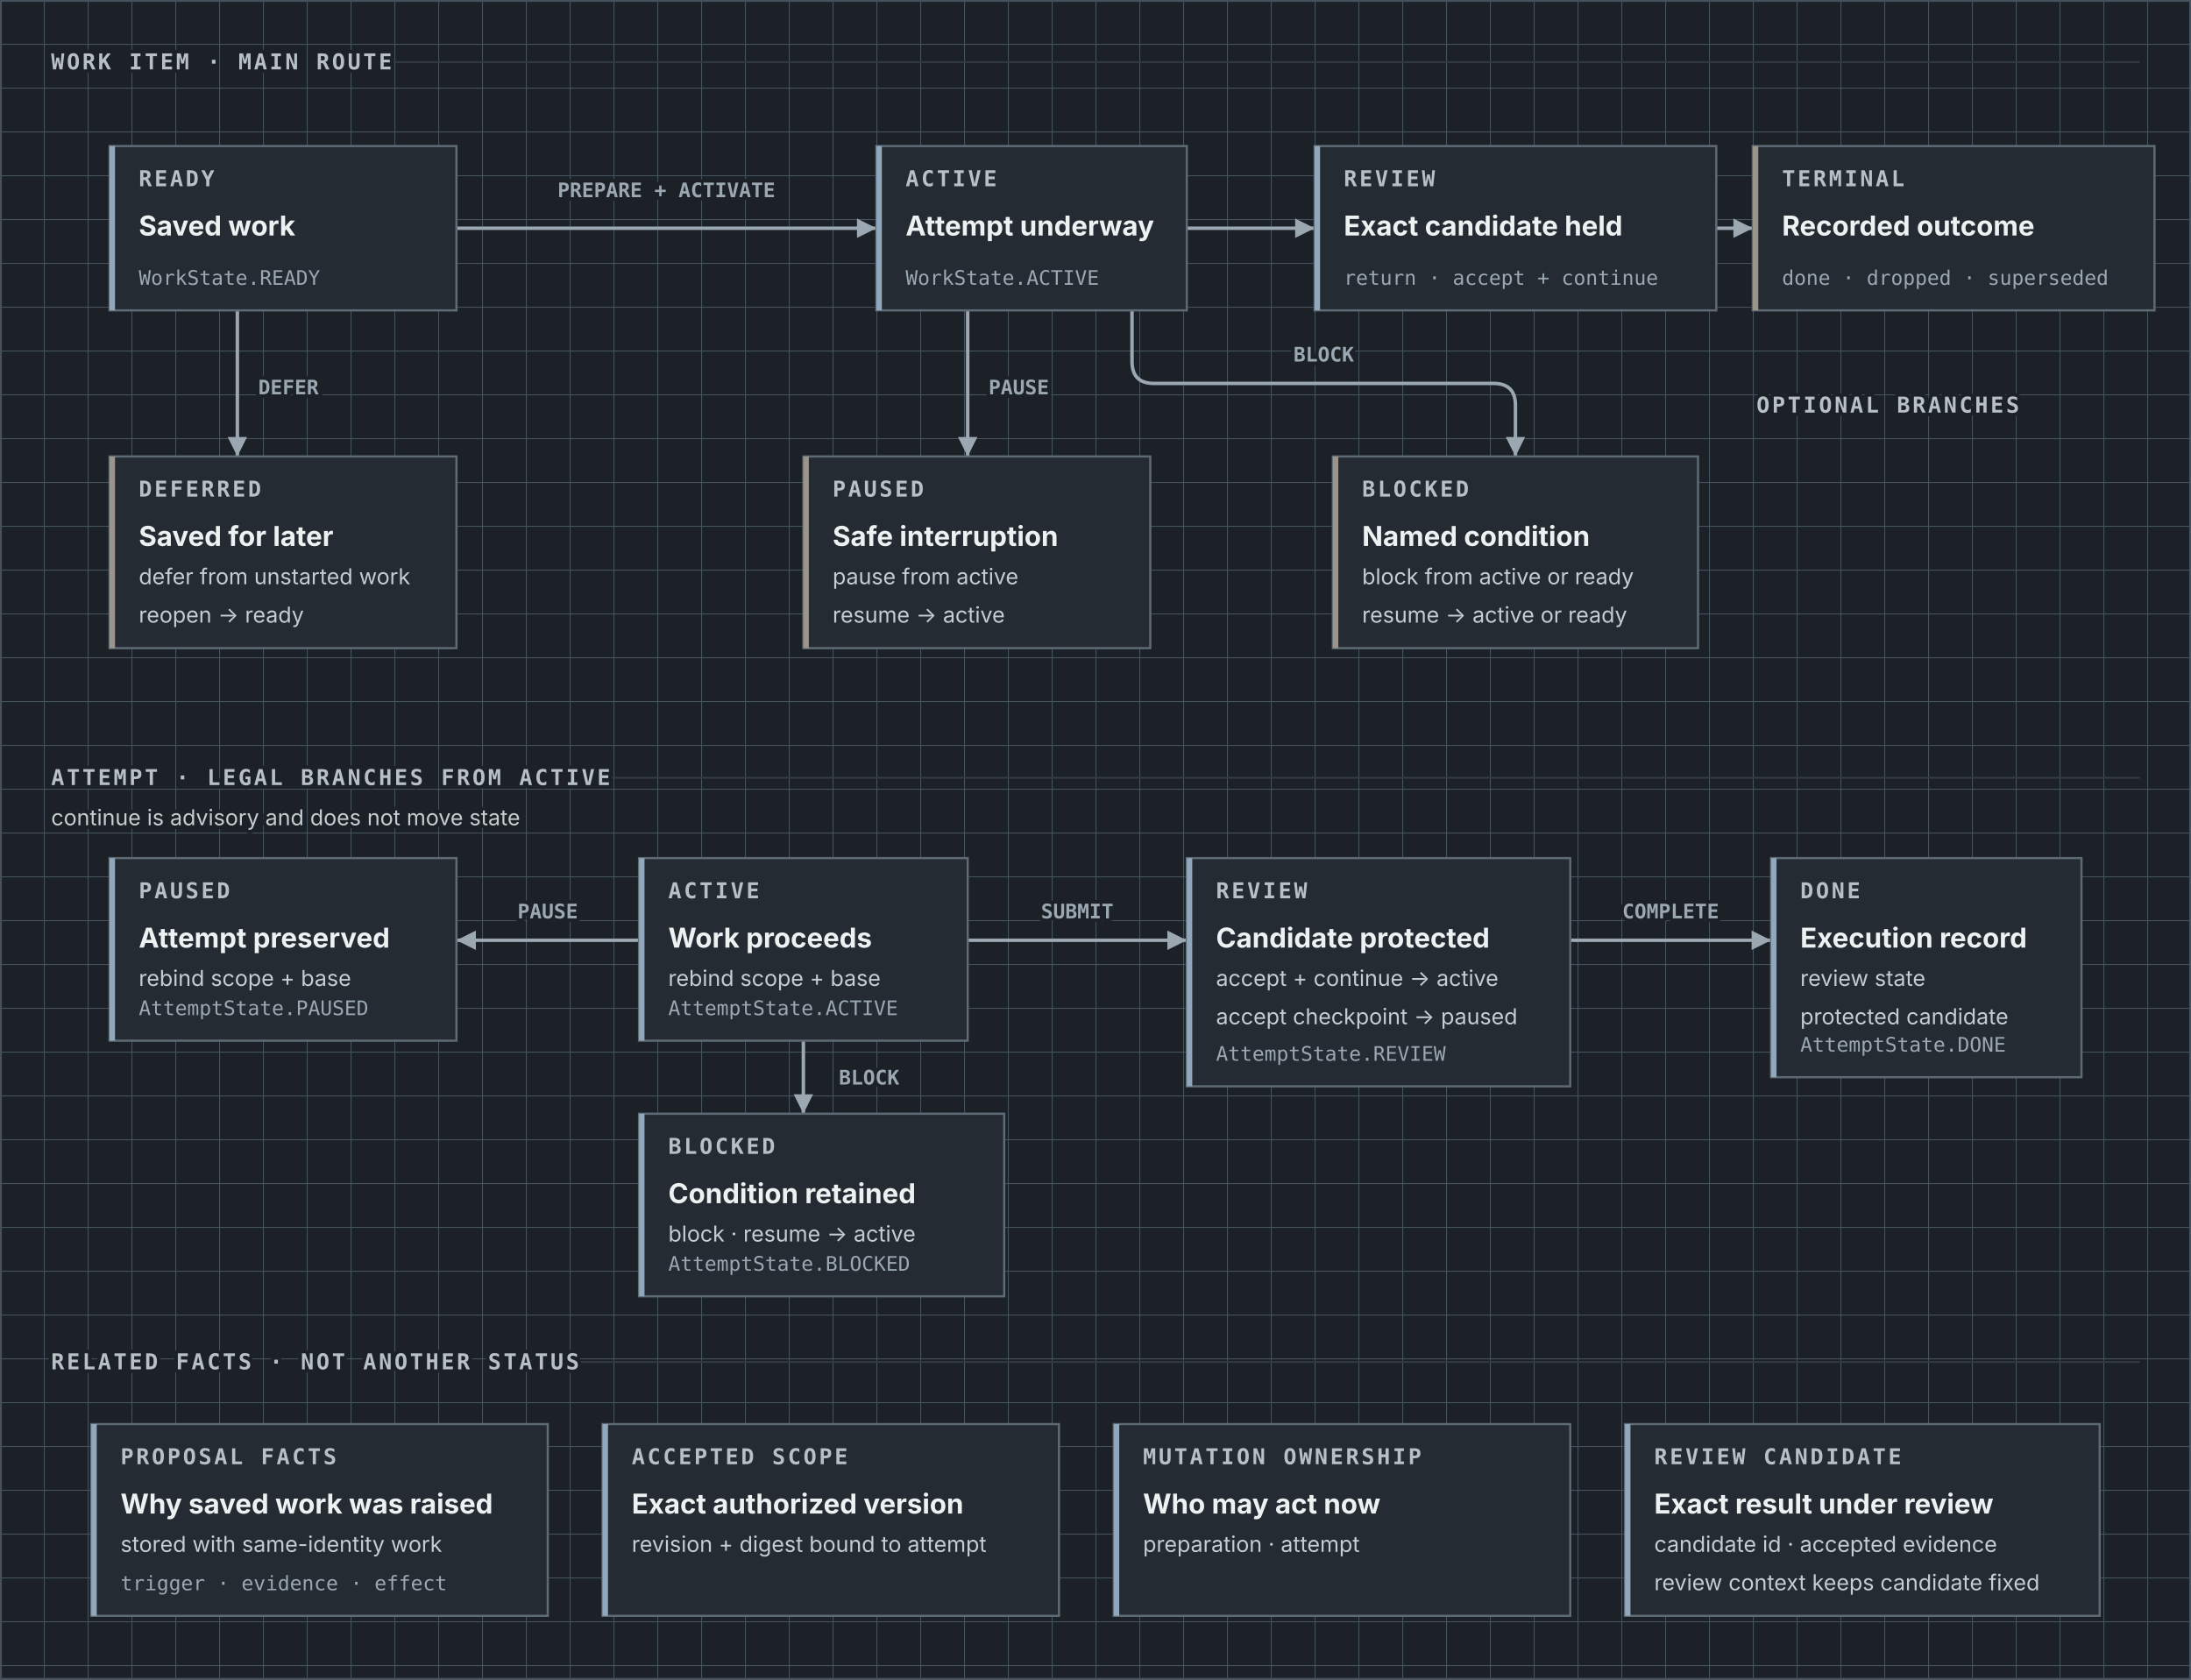
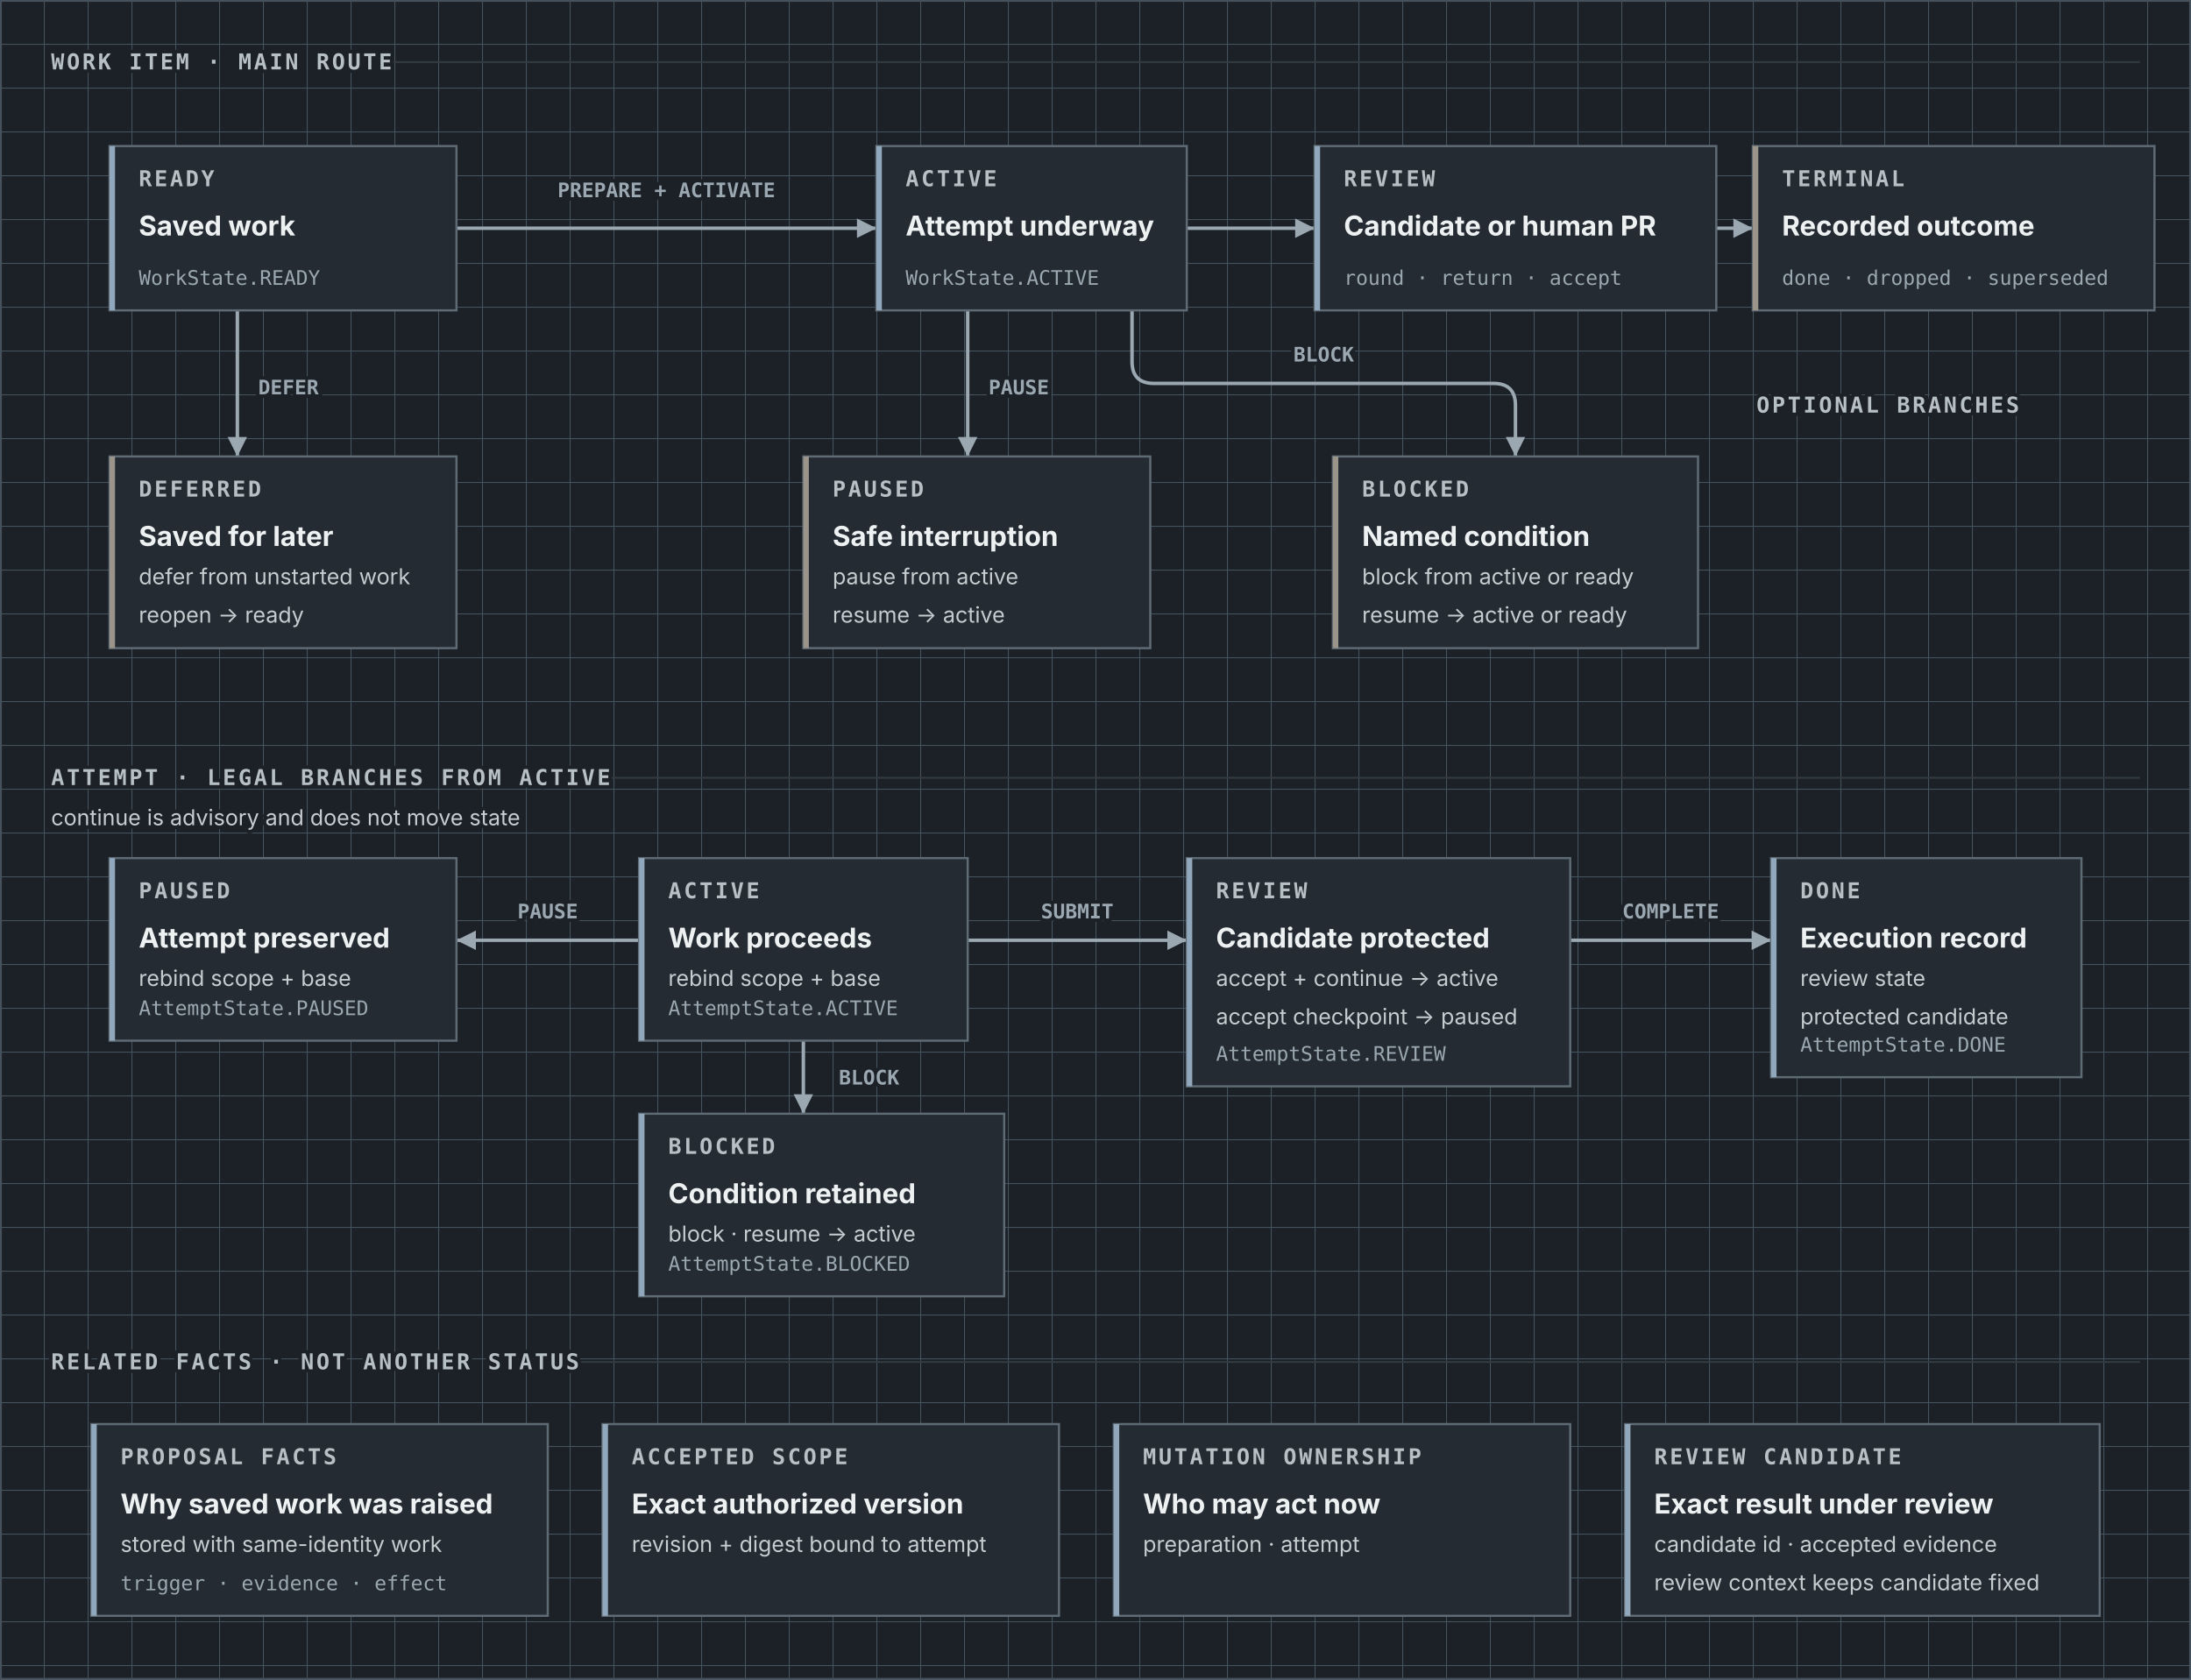
<svg xmlns="http://www.w3.org/2000/svg" role="img" aria-labelledby="title description" viewBox="0 0 1200 920">
  <defs>
    <pattern id="grid" width="24" height="24" patternUnits="userSpaceOnUse">
      <path d="M24 0H0V24" fill="none" stroke="#45535f" stroke-width="1" />
    </pattern>
    <marker id="arrow" viewBox="0 0 10 10" refX="9" refY="5" markerWidth="7" markerHeight="7" orient="auto">
      <path d="M1 1L9 5L1 9Z" fill="#9ba8b1" />
    </marker>
    <style>
      text { font-family: ui-sans-serif, system-ui, -apple-system, BlinkMacSystemFont, "Segoe UI", sans-serif; fill: #edf1f2; }
      .section-label, .box-label, .box-meta, .connector-label, .note-meta { font-family: ui-monospace, SFMono-Regular, Menlo, monospace; }
      .section-label, .box-label { font-size: 12px; font-weight: 700; letter-spacing: 0.11em; fill: #b7c0c5; }
      .section-subtitle { font-size: 12px; fill: #c5cdd0; }
      .guide { stroke: #333b42; stroke-width: 1; }
      .connector { fill: none; stroke: #9ba8b1; stroke-width: 1.9; stroke-linecap: round; }
      .connector-label { font-size: 11px; font-weight: 700; fill: #9ba8b1; }
      .box { fill: #242b32; stroke: #5e6a74; stroke-width: 1.2; }
      .box-title { font-size: 15px; font-weight: 700; }
      .box-body { font-size: 12px; fill: #c5cdd0; }
      .box-meta { font-size: 11px; fill: #9ba8b1; }
      .note { fill: #c5cdd0; }
      .note-meta { font-weight: 700; letter-spacing: 0.08em; fill: #b7c0c5; }
      .canvas-text { paint-order: stroke fill; stroke: #1c2127; stroke-width: 4px; stroke-linejoin: round; }
    </style>
  </defs>
  <rect width="1200" height="920" fill="#1c2127" />
  <rect width="1200" height="920" fill="url(#grid)" />
  <rect x="0.5" y="0.5" width="1199" height="919" fill="none" stroke="#45515c" />
  <line x1="212" y1="34" x2="1172" y2="34" class="guide" />
  <line x1="330" y1="426" x2="1172" y2="426" class="guide" />
  <line x1="300" y1="746" x2="1172" y2="746" class="guide" />
  <path d="M250 125L480 125" class="connector" marker-end="url(#arrow)" />
  <path d="M650 125L720 125" class="connector" marker-end="url(#arrow)" />
  <path d="M940 125L960 125" class="connector" marker-end="url(#arrow)" />
  <path d="M130 170L130 250" class="connector" marker-end="url(#arrow)" />
  <path d="M530 170L530 250" class="connector" marker-end="url(#arrow)" />
  <path d="M620 170L620 198Q620 210 632 210L818 210Q830 210 830 222L830 250" class="connector" marker-end="url(#arrow)" />
  <path d="M350 515L250 515" class="connector" marker-end="url(#arrow)" />
  <path d="M440 570L440 610" class="connector" marker-end="url(#arrow)" />
  <path d="M530 515L650 515" class="connector" marker-end="url(#arrow)" />
  <path d="M860 515L970 515" class="connector" marker-end="url(#arrow)" />
  <rect x="60" y="80" width="190" height="90" class="box" />
  <rect x="60" y="80" width="3" height="90" fill="#91a7bb" />
  <rect x="480" y="80" width="170" height="90" class="box" />
  <rect x="480" y="80" width="3" height="90" fill="#91a7bb" />
  <rect x="720" y="80" width="220" height="90" class="box" />
  <rect x="720" y="80" width="3" height="90" fill="#91a7bb" />
  <rect x="960" y="80" width="220" height="90" class="box" />
  <rect x="960" y="80" width="3" height="90" fill="#9b948b" />
  <rect x="60" y="250" width="190" height="105" class="box" />
  <rect x="60" y="250" width="3" height="105" fill="#9b948b" />
  <rect x="440" y="250" width="190" height="105" class="box" />
  <rect x="440" y="250" width="3" height="105" fill="#9b948b" />
  <rect x="730" y="250" width="200" height="105" class="box" />
  <rect x="730" y="250" width="3" height="105" fill="#9b948b" />
  <rect x="60" y="470" width="190" height="100" class="box" />
  <rect x="60" y="470" width="3" height="100" fill="#91a7bb" />
  <rect x="350" y="470" width="180" height="100" class="box" />
  <rect x="350" y="470" width="3" height="100" fill="#91a7bb" />
  <rect x="650" y="470" width="210" height="125" class="box" />
  <rect x="650" y="470" width="3" height="125" fill="#91a7bb" />
  <rect x="970" y="470" width="170" height="120" class="box" />
  <rect x="970" y="470" width="3" height="120" fill="#91a7bb" />
  <rect x="350" y="610" width="200" height="100" class="box" />
  <rect x="350" y="610" width="3" height="100" fill="#91a7bb" />
  <rect x="50" y="780" width="250" height="105" class="box" />
  <rect x="50" y="780" width="3" height="105" fill="#91a7bb" />
  <rect x="330" y="780" width="250" height="105" class="box" />
  <rect x="330" y="780" width="3" height="105" fill="#91a7bb" />
  <rect x="610" y="780" width="250" height="105" class="box" />
  <rect x="610" y="780" width="3" height="105" fill="#91a7bb" />
  <rect x="890" y="780" width="260" height="105" class="box" />
  <rect x="890" y="780" width="3" height="105" fill="#91a7bb" />
  <text x="28" y="38" class="section-label canvas-text">WORK ITEM · MAIN ROUTE</text>
  <text x="962" y="226" class="section-label canvas-text">OPTIONAL BRANCHES</text>
  <text x="28" y="430" class="section-label canvas-text">ATTEMPT · LEGAL BRANCHES FROM ACTIVE</text>
  <text x="28" y="452" class="section-subtitle canvas-text">continue is advisory and does not move state</text>
  <text x="28" y="750" class="section-label canvas-text">RELATED FACTS · NOT ANOTHER STATUS</text>
  <text x="365" y="108" text-anchor="middle" class="connector-label canvas-text">PREPARE + ACTIVATE</text>
  <text x="158" y="216" text-anchor="middle" class="connector-label canvas-text">DEFER</text>
  <text x="558" y="216" text-anchor="middle" class="connector-label canvas-text">PAUSE</text>
  <text x="725" y="198" text-anchor="middle" class="connector-label canvas-text">BLOCK</text>
  <text x="300" y="503" text-anchor="middle" class="connector-label canvas-text">PAUSE</text>
  <text x="476" y="594" text-anchor="middle" class="connector-label canvas-text">BLOCK</text>
  <text x="590" y="503" text-anchor="middle" class="connector-label canvas-text">SUBMIT</text>
  <text x="915" y="503" text-anchor="middle" class="connector-label canvas-text">COMPLETE</text>
  <text x="76" y="102" class="box-label">READY</text>
  <text x="76" y="129" class="box-title">Saved work</text>
  <text x="76" y="156" class="box-meta">WorkState.READY</text>
  <text x="496" y="102" class="box-label">ACTIVE</text>
  <text x="496" y="129" class="box-title">Attempt underway</text>
  <text x="496" y="156" class="box-meta">WorkState.ACTIVE</text>
  <text x="736" y="102" class="box-label">REVIEW</text>
-   <text x="736" y="129" class="box-title">Exact candidate held</text>
-   <text x="736" y="156" class="box-meta">return · accept + continue</text>
+   <text x="736" y="129" class="box-title">Candidate or human PR</text>
+   <text x="736" y="156" class="box-meta">round · return · accept</text>
  <text x="976" y="102" class="box-label">TERMINAL</text>
  <text x="976" y="129" class="box-title">Recorded outcome</text>
  <text x="976" y="156" class="box-meta">done · dropped · superseded</text>
  <text x="76" y="272" class="box-label">DEFERRED</text>
  <text x="76" y="299" class="box-title">Saved for later</text>
  <text x="76" y="320" class="box-body">defer from unstarted work</text>
  <text x="76" y="341" class="box-body">reopen → ready</text>
  <text x="456" y="272" class="box-label">PAUSED</text>
  <text x="456" y="299" class="box-title">Safe interruption</text>
  <text x="456" y="320" class="box-body">pause from active</text>
  <text x="456" y="341" class="box-body">resume → active</text>
  <text x="746" y="272" class="box-label">BLOCKED</text>
  <text x="746" y="299" class="box-title">Named condition</text>
  <text x="746" y="320" class="box-body">block from active or ready</text>
  <text x="746" y="341" class="box-body">resume → active or ready</text>
  <text x="76" y="492" class="box-label">PAUSED</text>
  <text x="76" y="519" class="box-title">Attempt preserved</text>
  <text x="76" y="540" class="box-body">rebind scope + base</text>
  <text x="76" y="556" class="box-meta">AttemptState.PAUSED</text>
  <text x="366" y="492" class="box-label">ACTIVE</text>
  <text x="366" y="519" class="box-title">Work proceeds</text>
  <text x="366" y="540" class="box-body">rebind scope + base</text>
  <text x="366" y="556" class="box-meta">AttemptState.ACTIVE</text>
  <text x="666" y="492" class="box-label">REVIEW</text>
  <text x="666" y="519" class="box-title">Candidate protected</text>
  <text x="666" y="540" class="box-body">accept + continue → active</text>
  <text x="666" y="561" class="box-body">accept checkpoint → paused</text>
  <text x="666" y="581" class="box-meta">AttemptState.REVIEW</text>
  <text x="986" y="492" class="box-label">DONE</text>
  <text x="986" y="519" class="box-title">Execution record</text>
  <text x="986" y="540" class="box-body">review state</text>
  <text x="986" y="561" class="box-body">protected candidate</text>
  <text x="986" y="576" class="box-meta">AttemptState.DONE</text>
  <text x="366" y="632" class="box-label">BLOCKED</text>
  <text x="366" y="659" class="box-title">Condition retained</text>
  <text x="366" y="680" class="box-body">block · resume → active</text>
  <text x="366" y="696" class="box-meta">AttemptState.BLOCKED</text>
  <text x="66" y="802" class="box-label">PROPOSAL FACTS</text>
  <text x="66" y="829" class="box-title">Why saved work was raised</text>
  <text x="66" y="850" class="box-body">stored with same-identity work</text>
  <text x="66" y="871" class="box-meta">trigger · evidence · effect</text>
  <text x="346" y="802" class="box-label">ACCEPTED SCOPE</text>
  <text x="346" y="829" class="box-title">Exact authorized version</text>
  <text x="346" y="850" class="box-body">revision + digest bound to attempt</text>
  <text x="626" y="802" class="box-label">MUTATION OWNERSHIP</text>
  <text x="626" y="829" class="box-title">Who may act now</text>
  <text x="626" y="850" class="box-body">preparation · attempt</text>
  <text x="906" y="802" class="box-label">REVIEW CANDIDATE</text>
  <text x="906" y="829" class="box-title">Exact result under review</text>
  <text x="906" y="850" class="box-body">candidate id · accepted evidence</text>
  <text x="906" y="871" class="box-body">review context keeps candidate fixed</text>
</svg>
